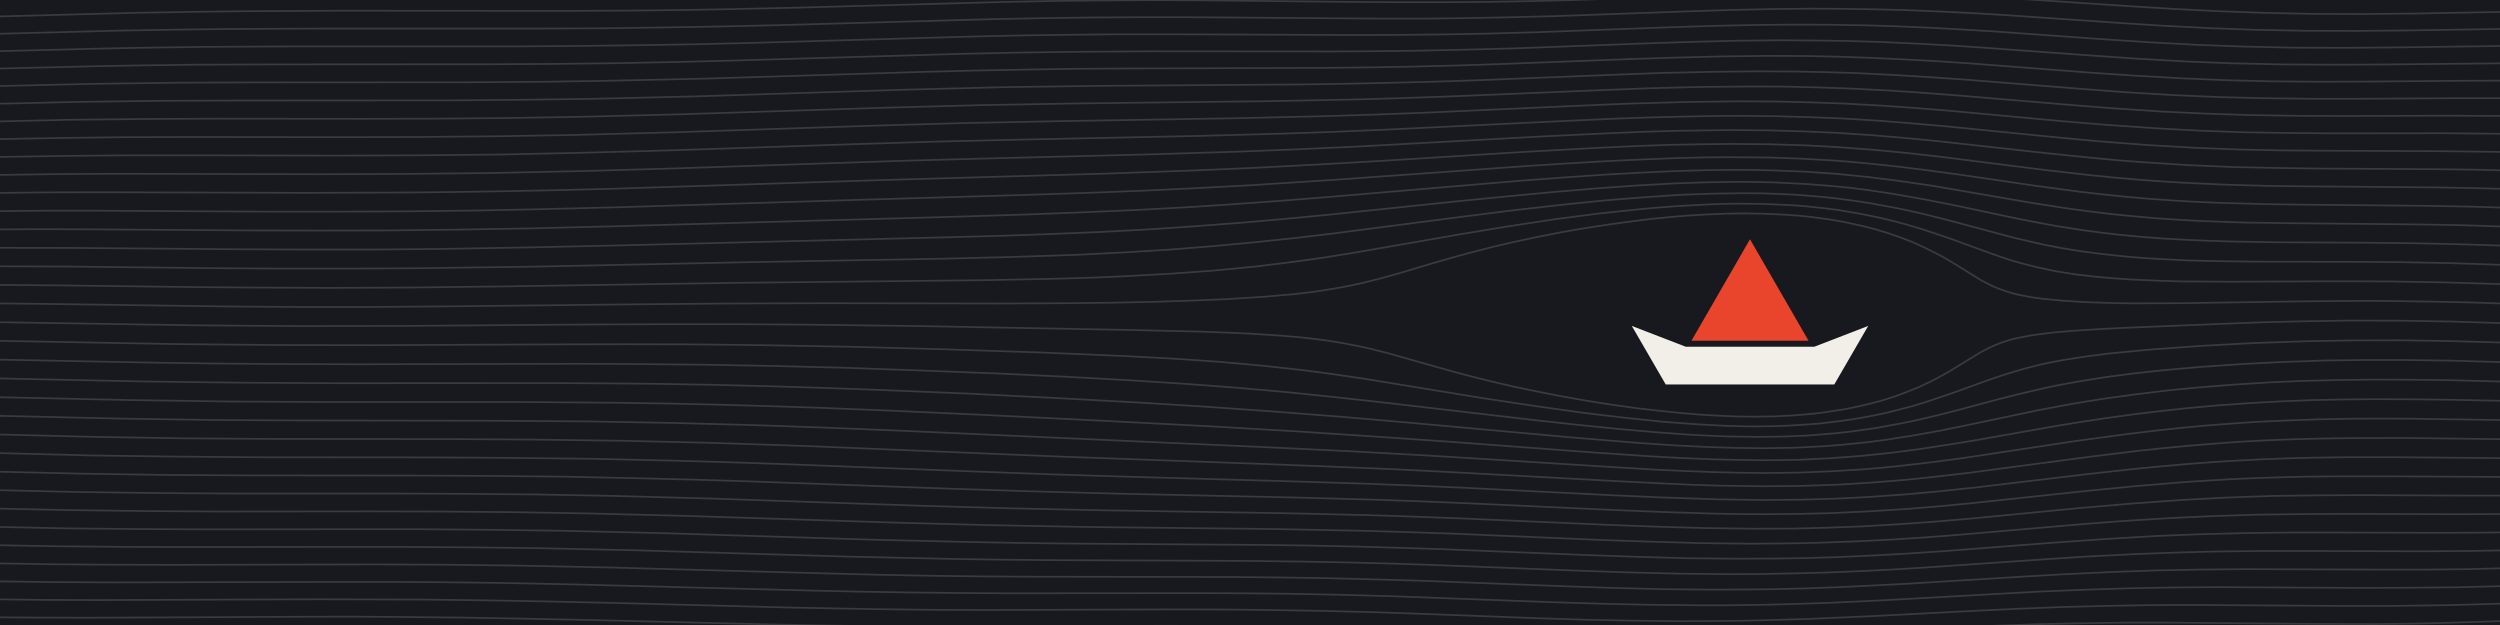
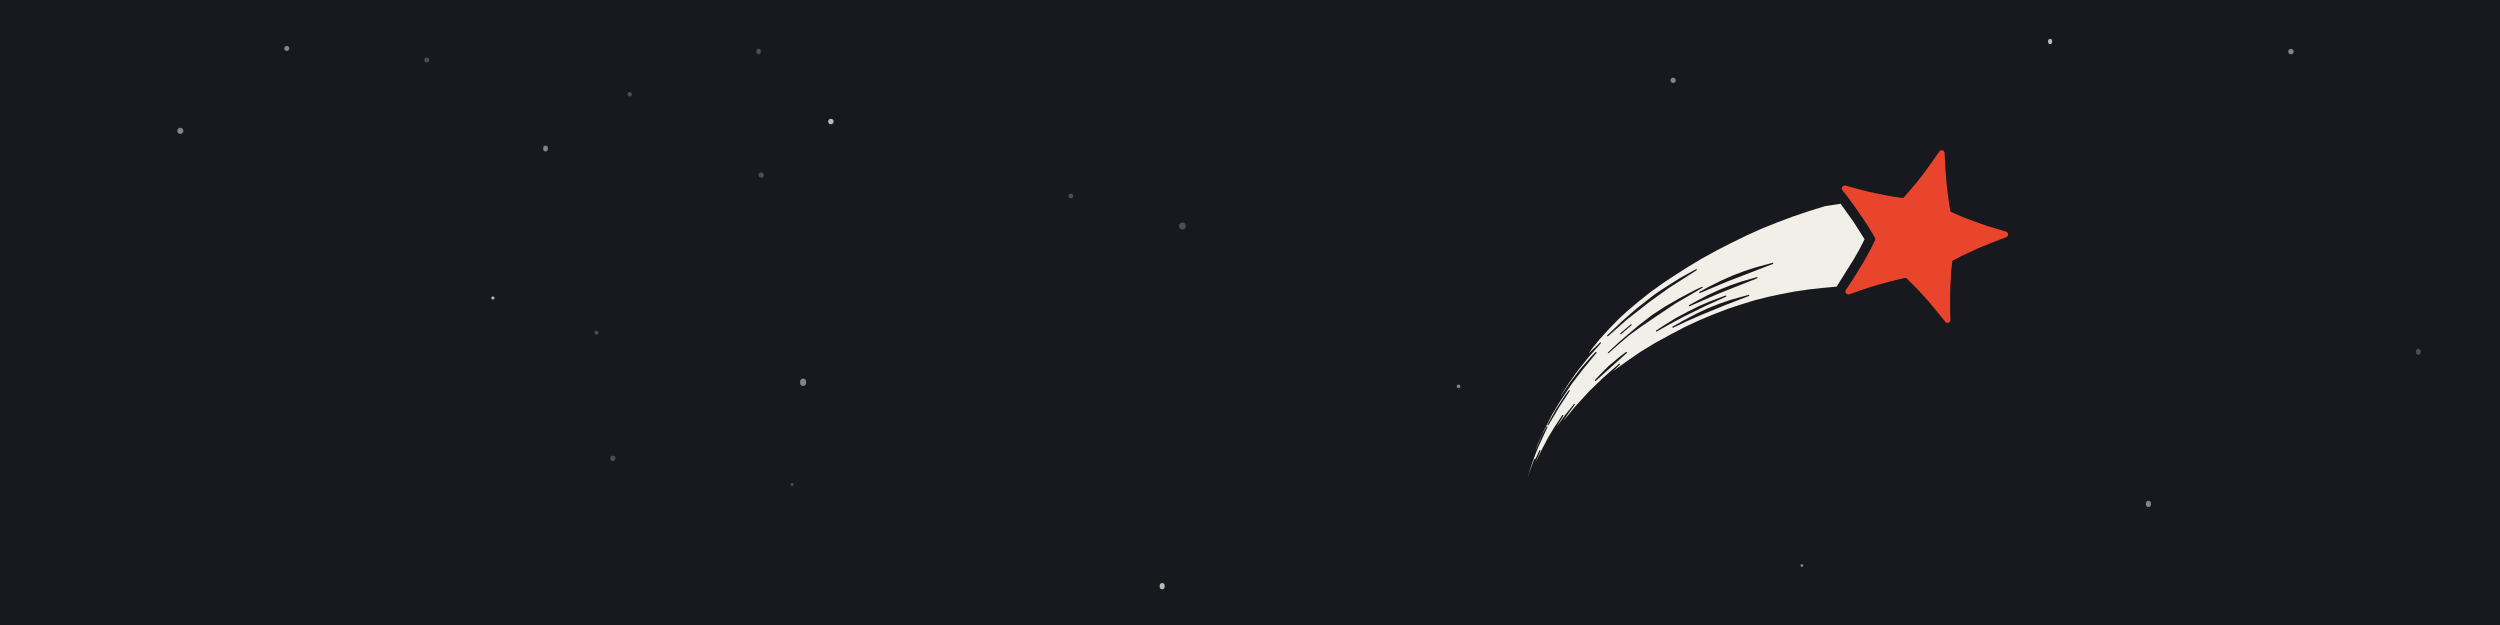
<svg xmlns="http://www.w3.org/2000/svg" viewBox="0 0 1584 396">
  <rect width="1584" height="396" fill="#17191e" />
-   <path fill="none" stroke="#3a3b3e" stroke-width="1.1" d="M-4 -0.5l99 -2.5 35.7 -0.7 35.6 -0.4 63.4 -0.3 146.5 0.1 39.6 -0.2 35.6 -0.4 31.7 -0.5 35.7 -0.8 126.7 -3.4 31.7 -0.6 27.7 -0.4 31.7 -0.1 35.6 0.1 95 1.3 31.7 0.3 27.7 0.1 27.8 -0.2 27.7 -0.5 27.7 -0.7 83.2 -3 27.7 -0.8 27.7 -0.6 23.8 -0.2 19.8 0.1 19.8 0.3 19.8 0.6 19.8 0.8 39.6 2.1 67.3 4.4 27.7 1.7 27.7 1.4 27.7 0.9 31.7 0.7 31.7 0 31.7 -0.3 51.5 -1M-4 10.5l91.1 -2.4 35.7 -0.6 31.6 -0.4 59.4 -0.3 146.6 0.1 39.6 -0.2 35.6 -0.4 31.7 -0.6 35.6 -0.8 134.7 -3.7 31.6 -0.6 27.8 -0.3 31.6 -0.2 31.7 0.1 95.1 1 31.6 0.2 27.8 0 27.7 -0.2 27.7 -0.5 27.7 -0.7 83.2 -3 27.7 -0.9 27.7 -0.6 23.8 -0.2 19.8 0.1 19.8 0.3 19.8 0.6 23.7 1 39.6 2.2 67.4 4.5 27.7 1.7 27.7 1.4 27.7 1 31.7 0.7 31.7 0.1 31.7 -0.3 59.4 -1.1M-4 21.5l79.2 -2.1 35.7 -0.6 31.7 -0.4 59.4 -0.3 142.5 0 39.6 -0.2 35.7 -0.5 35.6 -0.6 35.6 -0.8 138.6 -3.9 31.7 -0.6 27.7 -0.4 31.7 -0.2 31.7 0 122.8 0.9 27.7 0 23.7 -0.3 27.8 -0.5 31.6 -0.8 83.2 -3 27.7 -0.9 27.7 -0.6 23.8 -0.2 19.8 0.1 19.8 0.3 19.8 0.5 23.8 1 19.8 1 19.8 1.2 71.2 4.9 27.8 1.8 31.6 1.6 27.8 1 31.6 0.6 31.7 0.1 31.7 -0.3 63.4 -1M-4 32.5l71.3 -1.8 31.7 -0.6 31.7 -0.4 55.4 -0.3 142.6 0 39.6 -0.3 39.6 -0.5 35.6 -0.6 35.7 -0.9 138.6 -4 31.6 -0.7 31.7 -0.4 27.7 -0.3 31.7 0 118.8 0.5 27.7 -0.1 27.8 -0.3 27.7 -0.5 31.7 -0.9 83.1 -3.1 27.7 -0.9 27.8 -0.6 27.7 -0.2 19.8 0.1 19.8 0.3 19.8 0.6 23.7 1 19.8 1.1 19.8 1.2 71.3 5.1 27.7 1.8 31.7 1.7 27.7 1 31.7 0.7 31.7 0.1 27.7 -0.2 75.3 -1M-4 43.5l67.4 -1.6 27.7 -0.5 31.7 -0.4 51.4 -0.2 138.6 -0.1 39.6 -0.2 39.6 -0.5 35.7 -0.7 35.6 -0.9 146.5 -4.3 31.7 -0.7 31.7 -0.5 55.4 -0.4 118.8 0.1 27.8 -0.2 23.7 -0.3 27.7 -0.6 31.7 -0.8 87.1 -3.3 27.8 -0.9 27.7 -0.7 27.7 -0.3 23.8 0.2 19.8 0.3 19.8 0.6 23.7 1.1 19.8 1.1 19.8 1.3 71.3 5.2 27.7 1.9 31.7 1.8 27.7 1.1 31.7 0.7 31.7 0.2 27.7 -0.1 83.2 -0.8M-4 54.6l59.4 -1.4 55.5 -0.8 51.5 -0.2 138.6 -0.1 43.5 -0.3 39.6 -0.6 63.4 -1.4 138.6 -4.3 31.7 -0.8 31.6 -0.6 31.7 -0.5 31.7 -0.2 126.7 -0.4 27.7 -0.3 27.8 -0.5 27.7 -0.7 27.7 -0.9 83.2 -3.2 27.7 -0.9 31.7 -0.8 27.7 -0.3 23.7 0.1 19.8 0.4 19.8 0.7 23.8 1.1 19.8 1.1 19.8 1.3 75.2 5.8 27.8 1.9 31.6 1.8 27.8 1.2 27.7 0.7 31.7 0.3 27.7 -0.1 59.4 -0.5 31.7 -0.1M-4 65.8l51.5 -1.2 51.5 -0.7 51.5 -0.2 134.6 -0.1 47.5 -0.4 43.6 -0.6 63.4 -1.5 134.6 -4.3 63.4 -1.6 59.4 -0.8 126.7 -0.9 27.7 -0.4 27.7 -0.6 27.7 -0.7 27.8 -0.9 87.1 -3.5 31.7 -1.2 31.6 -0.7 27.8 -0.3 23.7 0.1 19.8 0.4 19.8 0.6 23.8 1.2 19.8 1.2 23.7 1.6 71.3 5.7 31.7 2.4 31.7 1.9 27.7 1.2 27.7 0.7 31.7 0.4 27.7 0 63.4 -0.4 31.7 0M-4 77l47.6 -1.1 47.5 -0.5 43.5 -0.2 95.1 0.1 43.5 -0.1 47.6 -0.4 47.5 -0.8 63.3 -1.6 130.7 -4.2 59.4 -1.6 63.4 -1.1 118.8 -1.4 55.4 -1.1 27.7 -0.8 31.7 -1.1 91.1 -3.8 35.6 -1.4 31.7 -0.8 31.7 -0.3 23.8 0.1 19.8 0.5 19.8 0.7 23.7 1.2 19.8 1.3 23.8 1.8 71.3 6 27.7 2.2 31.7 2.1 27.7 1.3 27.7 0.9 31.7 0.5 27.7 0.1 67.3 -0.2 35.7 0.2M-4 88.2l43.6 -0.8 39.6 -0.5 43.6 -0.1 95 0.1 47.5 -0.1 51.5 -0.5 47.5 -0.8 63.4 -1.7 126.7 -4.2 55.4 -1.6 59.4 -1.2 114.9 -1.9 55.4 -1.3 31.7 -1 31.7 -1.2 95 -4.3 35.7 -1.5 35.6 -1 31.7 -0.4 23.7 0.1 23.8 0.6 19.8 0.7 23.8 1.3 19.8 1.4 23.7 1.9 71.3 6.6 27.7 2.3 31.7 2.2 27.7 1.5 27.7 1 31.7 0.5 27.7 0.2 67.4 -0.1 39.6 0.4M-4 99.5l43.6 -0.7 43.6 -0.4 39.6 0 91 0.2 51.5 -0.2 51.5 -0.5 47.5 -1 59.4 -1.6 118.8 -4 51.5 -1.6 55.4 -1.3 110.9 -2.3 51.5 -1.4 31.7 -1.1 35.6 -1.5 110.9 -5.4 35.6 -1.6 19.8 -0.7 19.8 -0.5 19.8 -0.4 15.9 -0.1 23.7 0.2 23.8 0.7 19.8 0.8 23.8 1.5 19.8 1.6 19.8 1.7 71.2 7.1 27.8 2.6 31.6 2.4 27.8 1.6 27.7 1.1 27.7 0.6 27.7 0.2 75.3 0.3 39.6 0.5M-4 110.9l39.6 -0.6 39.6 -0.2 126.8 0.3 55.4 -0.2 55.4 -0.6 59.4 -1.3 55.5 -1.6 146.5 -4.9 47.5 -1.3 106.9 -2.7 55.5 -1.7 35.6 -1.4 39.6 -1.8 118.8 -6.5 39.6 -1.9 23.8 -1 19.8 -0.6 19.8 -0.3 15.8 -0.2 23.8 0.2 23.7 0.7 19.8 0.9 23.8 1.6 19.8 1.7 19.8 1.9 71.3 7.9 27.7 2.8 15.8 1.5 15.9 1.2 27.7 1.8 27.7 1.2 27.7 0.6 27.8 0.4 75.2 0.4 23.8 0.3 19.8 0.5M-4 122.3l31.7 -0.4 35.7 -0.1 130.6 0.4 59.4 -0.2 31.7 -0.3 31.7 -0.5 35.6 -0.7 35.7 -0.9 170.3 -5.5 142.5 -4.1 55.5 -2 39.6 -1.7 43.5 -2.3 39.6 -2.3 87.1 -5.5 47.6 -2.6 23.7 -1.1 19.8 -0.7 19.8 -0.4 19.8 -0.2 23.8 0.2 23.7 0.7 19.8 1.1 23.8 1.8 19.8 1.9 19.8 2.2 67.3 8.5 27.7 3.2 15.9 1.6 15.8 1.4 11.9 0.9 15.8 1 27.8 1.3 27.7 0.8 27.7 0.3 75.2 0.6 23.8 0.4 23.8 0.6M-4 133.8l31.7 -0.3 31.7 0 110.9 0.6 43.5 0 43.6 -0.2 43.6 -0.5 43.5 -0.9 47.5 -1.2 142.6 -4.4 114.8 -3.4 39.6 -1.3 35.7 -1.4 35.6 -1.7 31.7 -1.7 55.4 -3.6 122.8 -8.8 23.8 -1.5 23.7 -1.4 23.8 -1.1 19.8 -0.8 19.8 -0.5 15.8 -0.1 23.8 0.2 19.8 0.7 19.8 1.1 11.9 0.9 11.8 1.1 19.8 2.1 19.8 2.5 19.8 2.7 47.6 7 27.7 3.7 15.8 1.8 15.9 1.6 11.8 1 15.9 1.1 11.9 0.7 15.8 0.7 27.7 0.8 27.7 0.4 75.3 0.7 27.7 0.5 23.8 0.7M-4 145.4l27.8 -0.2 31.6 0.1 103 0.7 43.6 0.1 43.5 -0.1 43.6 -0.5 47.5 -0.8 51.5 -1.3 217.8 -6.1 47.5 -1.5 35.6 -1.4 31.7 -1.4 31.7 -1.7 31.7 -2.1 27.7 -2 27.7 -2.2 122.8 -10.4 27.7 -2.1 27.7 -1.9 23.8 -1.3 19.8 -0.9 19.8 -0.6 19.8 -0.2 11.9 0.1 11.8 0.3 19.8 0.8 19.8 1.4 19.8 2 19.8 2.5 19.8 2.9 15.9 2.7 47.5 8.2 23.8 3.7 15.8 2.1 11.9 1.4 11.9 1.2 15.8 1.4 11.9 0.8 15.8 0.9 27.7 1 27.8 0.4 83.1 0.8 27.7 0.5 27.8 0.9M-4 157l51.5 0.1 99 0.8 43.6 0.2 47.5 0 43.6 -0.4 51.4 -0.9 59.4 -1.3 209.9 -5.2 35.7 -1 27.7 -1 31.7 -1.3 31.6 -1.7 27.8 -1.9 31.6 -2.4 23.8 -2.1 27.7 -2.6 87.1 -9.1 31.7 -3.1 27.7 -2.6 27.8 -2.3 23.7 -1.7 23.8 -1.3 19.8 -0.7 19.8 -0.3 11.9 0.1 11.8 0.3 19.8 1 11.9 0.9 7.9 0.7 8 0.8 11.8 1.5 15.9 2.4 19.8 3.5 19.8 3.9 39.6 8.4 11.9 2.3 11.8 2.2 15.9 2.5 11.9 1.6 11.8 1.4 15.9 1.5 11.9 0.9 15.8 0.9 11.9 0.5 15.8 0.5 27.7 0.5 59.4 0.3 27.8 0.3 27.7 0.6 31.7 1M-4 168.7l47.6 0.2 91 1 43.6 0.3 43.6 0 47.5 -0.3 71.3 -1 134.6 -2.8 122.8 -2.2 43.5 -1.1 39.6 -1.3 31.7 -1.6 27.7 -1.7 27.7 -2.2 27.8 -2.6 23.7 -2.5 23.8 -2.8 83.1 -10.8 31.7 -4 31.7 -3.6 27.7 -2.8 23.8 -1.9 23.7 -1.6 19.8 -0.7 19.8 -0.3 11.9 0.1 7.9 0.3 11.9 0.5 7.9 0.6 11.9 1 7.9 0.9 11.9 1.6 7.9 1.2 15.9 2.9 7.9 1.6 11.9 2.7 15.8 4 39.6 10.6 11.9 2.8 7.9 1.8 11.9 2.3 11.9 1.9 11.9 1.6 15.8 1.7 11.9 1 15.8 0.9 11.9 0.6 15.8 0.4 27.8 0.4 63.3 0.1 27.7 0.2 31.7 0.6 35.7 1.2M-4 180.5l39.6 0.3 87.2 1.1 39.6 0.3 47.5 0.2 47.5 -0.2 59.4 -0.7 150.5 -2.3 158.4 -1.7 47.5 -1 19.8 -0.6 19.8 -0.9 27.7 -1.5 27.7 -2 15.9 -1.5 11.9 -1.2 23.7 -2.9 19.8 -2.8 19.8 -3.2 67.3 -11.7 27.8 -4.6 31.6 -4.8 27.8 -3.6 23.7 -2.5 11.9 -1.1 11.9 -0.9 11.9 -0.7 11.8 -0.6 11.9 -0.3 7.9 0 11.9 0.1 7.9 0.3 11.9 0.6 7.9 0.6 11.9 1.3 7.9 1 11.9 2 7.9 1.5 8 1.7 7.9 1.9 7.9 2.1 11.9 3.6 15.8 5.3 23.8 8.7 7.9 2.8 7.9 2.6 7.9 2.2 8 2 11.8 2.5 11.9 1.9 11.9 1.4 11.9 1.1 11.9 0.8 15.8 0.7 15.8 0.5 31.7 0.2 67.3 -0.3 31.7 0.1 35.7 0.6 39.6 1.2M-4 192.2l35.7 0.4 114.8 1.6 43.6 0.3 43.5 0 51.5 -0.4 118.8 -1.3 59.4 -0.5 59.4 -0.2 110.9 0.2 43.6 -0.2 27.7 -0.3 27.7 -0.6 23.8 -0.8 19.8 -0.8 23.7 -1.5 19.8 -1.7 11.9 -1.4 7.9 -1.2 7.9 -1.3 8 -1.5 7.9 -1.7 11.9 -3 11.8 -3.3 23.8 -7.1 11.9 -3.4 11.9 -3.2 11.8 -3 11.9 -2.8 15.9 -3.4 15.8 -3.1 15.8 -2.7 15.9 -2.4 11.9 -1.6 11.8 -1.5 11.9 -1.2 11.9 -1 11.9 -0.7 11.9 -0.5 11.8 -0.2 11.9 0.2 11.9 0.5 11.9 0.8 7.9 0.9 11.9 1.6 7.9 1.4 11.9 2.6 7.9 2 7.9 2.4 7.9 2.7 8 3.1 7.9 3.6 7.9 4 4 2.1 7.9 4.7 11.9 7.4 3.9 2.4 4 2.1 3.9 1.9 4 1.6 4 1.4 3.9 1.2 4 1 7.9 1.5 7.9 1.1 11.9 1.1 11.9 0.8 15.8 0.6 15.9 0.3 31.6 -0.1 79.2 -1.2 39.6 -0.3 19.8 0.2 19.8 0.3 23.8 0.5 23.8 0.8M-4 204.1l126.8 2 35.6 0.3 31.7 0.2 67.3 -0.1 114.8 -0.9 47.6 -0.2 47.5 0 43.5 0.3 71.3 0.9 130.7 2.4 47.5 1.1 15.9 0.6 15.8 0.7 19.8 1.3 11.9 1 7.9 0.9 7.9 1 7.9 1.2 11.9 2.2 7.9 1.7 11.9 3 43.6 12.3 11.9 3.1 11.8 2.9 11.9 2.8 15.9 3.3 15.8 3.1 15.8 2.8 15.9 2.5 15.8 2.2 15.9 1.8 11.8 1.2 11.9 1 11.9 0.7 11.9 0.5 11.9 0.1 11.8 -0.2 11.9 -0.6 11.9 -1 7.9 -1 11.9 -1.8 7.9 -1.6 7.9 -1.8 8 -2.1 7.9 -2.5 7.9 -2.9 7.9 -3.2 7.9 -3.7 4 -2.1 7.9 -4.4 15.9 -9.8 3.9 -2.3 4 -2.1 3.9 -1.8 4 -1.7 4 -1.3 3.9 -1.2 4 -0.9 7.9 -1.5 7.9 -1.1 7.9 -0.9 11.9 -1 15.9 -1 15.8 -0.8 63.4 -2.6 23.7 -0.9 23.8 -0.6 31.7 -0.5 31.6 0.1 31.7 0.5 35.7 1.1M-4 215.9l114.9 2.1 63.3 0.6 63.4 0.1 114.8 -0.5 43.6 -0.1 43.6 0.1 43.5 0.5 55.5 1 59.4 1.6 63.3 2.1 51.5 2.2 31.7 1.7 27.7 1.9 27.7 2.5 23.8 2.6 19.8 2.6 19.8 2.9 75.2 12.3 31.7 4.8 31.7 4.5 27.7 3.3 23.8 2.5 19.8 1.5 19.8 1.1 11.8 0.3 8 0.1 11.8 -0.2 8 -0.3 11.8 -0.7 8 -0.6 11.8 -1.4 8 -1.1 7.9 -1.3 7.9 -1.5 7.9 -1.7 7.9 -2 8 -2.1 7.9 -2.4 15.8 -5.3 23.8 -8.6 7.9 -2.7 7.9 -2.5 7.9 -2.3 11.9 -3 11.9 -2.3 11.9 -1.9 15.8 -2.1 11.9 -1.2 15.8 -1.5 31.7 -2.3 19.8 -1.1 15.9 -0.8 31.6 -1.1 27.8 -0.5 31.6 -0.1 31.7 0.5 35.7 1M-4 227.8l103 2 35.6 0.5 31.7 0.3 59.4 0.2 142.6 -0.3 39.6 0.2 39.6 0.4 43.5 0.8 43.6 1.1 47.5 1.7 51.5 2 43.6 2.1 39.6 2.2 35.6 2.3 31.7 2.4 31.7 2.8 31.6 3.3 31.7 3.5 95.1 11.1 27.7 3 23.7 2.4 23.8 2.1 23.8 1.7 19.8 0.9 19.8 0.3 11.8 -0.1 8 -0.2 11.8 -0.5 8 -0.6 11.8 -1 8 -0.9 15.8 -2.2 15.8 -2.9 8 -1.6 11.8 -2.7 15.9 -4 27.7 -7.4 11.9 -3 11.9 -2.8 11.8 -2.6 15.9 -2.9 15.8 -2.5 15.9 -2.1 19.8 -2.2 23.7 -2.1 27.7 -1.9 23.8 -1.2 27.7 -1 23.8 -0.3 27.7 0 27.7 0.4 35.7 1M-4 239.7l95.1 2 63.3 0.8 59.4 0.3 134.7 -0.1 35.6 0.2 31.7 0.3 35.6 0.6 35.7 0.9 35.6 1.1 35.7 1.3 55.4 2.3 55.4 2.8 51.5 2.8 43.6 2.7 43.5 3.1 43.6 3.4 43.6 3.8 99 9 43.5 3.6 23.8 1.6 19.8 1 19.8 0.6 15.8 0.2 19.8 -0.3 11.9 -0.6 7.9 -0.4 11.9 -1 7.9 -0.8 7.9 -0.8 11.9 -1.6 15.9 -2.5 15.8 -2.8 15.8 -3.2 47.6 -10 15.8 -3 11.9 -2.1 15.8 -2.5 19.8 -2.7 19.8 -2.4 19.8 -1.9 19.8 -1.6 23.8 -1.5 19.8 -0.9 23.7 -0.6 23.8 -0.3 23.8 0.1 23.7 0.3 35.7 0.9M-4 251.6l87.2 1.9 63.3 0.9 55.5 0.3 126.7 0 63.3 0.5 31.7 0.5 27.7 0.6 31.7 0.9 31.7 1 47.5 1.9 59.4 2.7 79.2 3.9 67.3 3.5 51.5 3 51.5 3.4 47.5 3.3 91.1 6.8 35.6 2.4 19.8 1.1 19.8 0.8 15.9 0.4 15.8 0.2 11.9 -0.1 11.9 -0.2 19.8 -1 19.8 -1.5 19.8 -2.1 15.8 -2.1 19.8 -3 15.9 -2.6 51.4 -9.1 15.9 -2.6 15.8 -2.4 19.8 -2.7 15.9 -1.9 15.8 -1.7 19.8 -1.8 19.8 -1.4 19.8 -1.1 19.8 -0.8 19.8 -0.4 19.8 -0.2 23.8 0.1 23.7 0.3 35.7 0.7M-4 263.4l79.2 1.8 59.4 0.9 55.5 0.3 122.7 0.2 59.4 0.4 55.5 1 51.5 1.4 39.6 1.4 47.5 1.9 241.5 10.9 47.6 2.3 43.5 2.4 39.6 2.4 79.2 5 31.7 1.9 19.8 0.9 15.8 0.6 15.9 0.4 15.8 0.2 11.9 -0.1 11.9 -0.2 19.8 -0.8 19.8 -1.2 11.9 -1 11.8 -1.2 19.8 -2.3 19.8 -2.6 71.3 -10.8 31.7 -4.3 19.8 -2.4 15.8 -1.7 15.9 -1.5 15.8 -1.2 15.9 -1.1 19.8 -0.9 19.8 -0.7 19.8 -0.4 19.8 -0.1 19.8 0.1 59.4 0.9M-4 275.2l63.4 1.6 55.4 0.9 55.5 0.4 114.8 0.1 51.5 0.3 59.4 0.8 55.4 1.3 59.4 2 158.4 6.6 134.7 4.9 43.5 1.7 35.7 1.5 35.6 1.8 103 5.6 31.7 1.6 19.8 0.9 15.8 0.5 27.7 0.4 23.8 -0.2 23.7 -0.8 19.8 -1.2 23.8 -1.9 19.8 -2.1 19.8 -2.3 75.2 -10 31.7 -3.9 15.9 -1.7 15.8 -1.5 15.8 -1.3 15.9 -1.2 15.8 -0.9 19.8 -0.8 15.9 -0.4 19.8 -0.3 35.6 -0.1 63.4 0.8M-4 287l63.4 1.6 51.5 0.7 51.5 0.4 110.8 0.1 47.6 0.3 55.4 0.6 51.5 1.2 31.7 0.9 35.6 1.2 118.8 4.6 51.5 1.9 47.5 1.5 103 2.9 47.5 1.5 31.7 1.2 31.6 1.4 95.1 4.8 31.7 1.4 35.6 1.2 27.7 0.4 23.8 -0.2 23.7 -0.7 19.8 -1 23.8 -1.7 19.8 -1.8 23.8 -2.5 71.2 -8.5 31.7 -3.5 15.9 -1.5 15.8 -1.4 15.8 -1.2 15.9 -1 15.8 -0.8 15.9 -0.6 15.8 -0.4 19.8 -0.3 35.6 0 67.4 0.6M-4 298.8l55.5 1.3 51.5 0.8 51.4 0.3 103 0.1 47.5 0.2 51.5 0.5 51.5 1.1 31.7 0.8 35.6 1.1 122.8 4.5 55.4 1.8 55.4 1.5 110.9 2.4 51.5 1.4 27.7 1 31.7 1.3 91.1 4.2 31.7 1.3 31.6 1 15.9 0.3 15.8 0.1 23.8 -0.2 19.8 -0.5 23.7 -1.1 23.8 -1.5 19.8 -1.6 19.8 -1.9 75.2 -8 31.7 -3.1 31.7 -2.6 27.7 -1.7 15.9 -0.7 15.8 -0.5 15.8 -0.4 19.8 -0.2 31.7 0 75.3 0.4M-4 310.5l51.5 1.2 51.5 0.7 47.5 0.3 103 0 43.5 0.2 47.6 0.4 47.5 0.9 63.3 1.7 130.7 4.5 59.4 1.7 55.5 1.2 118.8 1.9 51.4 1.2 27.8 0.9 31.6 1.2 91.1 4 31.7 1.2 31.7 0.9 31.7 0.4 23.7 -0.1 19.8 -0.5 23.8 -0.9 23.7 -1.4 19.8 -1.4 23.8 -2 71.3 -6.9 31.7 -2.7 31.6 -2.3 27.8 -1.5 15.8 -0.6 15.8 -0.5 31.7 -0.4 23.8 -0.1 63.3 0.3 27.8 0M-4 322.2l47.6 1 47.5 0.6 47.5 0.3 95 -0.1 43.6 0.1 47.5 0.4 47.5 0.8 63.4 1.6 130.7 4.2 59.4 1.6 63.3 1.2 118.8 1.3 55.5 1.1 27.7 0.8 31.7 1.1 91.1 3.9 31.6 1.1 31.7 0.9 31.7 0.4 23.8 -0.2 19.8 -0.4 23.7 -0.9 23.8 -1.2 19.8 -1.3 19.8 -1.5 75.2 -6.5 27.7 -2.2 31.7 -2 27.7 -1.3 27.8 -0.9 31.6 -0.4 27.8 -0.1 67.3 0.2 31.7 -0.1M-4 333.8l47.6 1 43.5 0.4 43.6 0.2 91.1 -0.1 43.5 0 47.5 0.4 43.6 0.6 63.4 1.5 134.6 4.2 59.4 1.4 31.7 0.6 31.7 0.4 126.7 0.9 27.7 0.4 27.7 0.6 27.7 0.8 27.8 0.9 91 3.7 31.7 1.1 31.7 0.9 31.7 0.3 23.7 -0.1 19.8 -0.3 19.8 -0.6 23.8 -1.1 19.8 -1.1 23.8 -1.6 71.2 -5.5 31.7 -2.2 31.7 -1.9 27.7 -1.1 27.7 -0.7 27.8 -0.4 27.7 0 67.3 0.2 23.8 -0.1 19.8 -0.2M-4 345.4l39.6 0.7 43.6 0.4 43.6 0.1 87.1 -0.1 43.5 0 43.6 0.3 43.6 0.5 63.3 1.4 134.7 4 63.3 1.4 31.7 0.5 31.7 0.3 126.7 0.5 31.7 0.4 27.7 0.5 27.7 0.7 27.7 0.9 91.1 3.6 31.7 1.1 35.6 0.9 31.7 0.3 19.8 -0.1 19.8 -0.4 19.8 -0.5 23.8 -1 19.8 -1 19.8 -1.2 75.2 -5.2 27.7 -1.8 31.7 -1.6 27.7 -1 23.8 -0.6 27.7 -0.3 27.7 0 75.3 0.2 27.7 -0.2 23.8 -0.4M-4 356.9l35.7 0.6 39.6 0.3 39.6 0.1 126.7 -0.3 43.6 0.2 43.5 0.5 63.4 1.3 138.6 3.8 31.7 0.8 31.6 0.6 31.7 0.4 31.7 0.2 130.7 0.2 27.7 0.3 27.7 0.4 27.7 0.7 31.7 0.9 91.1 3.5 31.7 1.1 31.7 0.8 31.6 0.3 19.8 -0.1 19.8 -0.2 19.8 -0.5 23.8 -0.9 39.6 -2 71.3 -4.4 27.7 -1.6 31.7 -1.5 27.7 -1 27.7 -0.5 27.7 -0.3 87.2 0.3 27.7 0 27.7 -0.3 23.8 -0.6M-4 368.3l35.7 0.5 39.6 0.2 142.5 -0.3 35.7 0 31.7 0.2 39.6 0.5 43.5 0.9 150.5 3.9 31.7 0.7 31.7 0.5 27.7 0.3 31.7 0.2 122.7 -0.1 27.7 0.1 27.8 0.3 31.6 0.6 35.7 1 99 3.7 31.7 1 31.6 0.7 31.7 0.3 19.8 0 19.8 -0.3 19.8 -0.5 23.8 -0.8 35.6 -1.7 71.3 -4 27.7 -1.5 27.7 -1.1 27.8 -0.9 27.7 -0.5 27.7 -0.2 87.1 0.5 31.7 -0.1 31.7 -0.3 31.7 -0.8M-4 379.7l31.7 0.4 35.7 0.1 138.6 -0.5 35.6 0.1 31.7 0.1 39.6 0.5 39.6 0.7 43.5 1 107 2.8 35.6 0.7 31.7 0.5 27.7 0.3 31.7 0.1 122.7 -0.4 27.8 0.1 27.7 0.3 31.7 0.5 35.6 0.9 31.7 1.1 71.3 2.7 31.6 1 31.7 0.6 27.7 0.3 19.8 -0.1 19.8 -0.2 19.8 -0.5 19.8 -0.6 39.6 -1.7 67.4 -3.5 27.7 -1.3 27.7 -1.1 27.7 -0.7 27.7 -0.5 27.8 -0.1 91 0.6 35.7 0 35.6 -0.5 35.7 -1M-4 391.1l27.8 0.2 31.6 0.1 130.7 -0.6 35.7 -0.1 31.6 0.2 39.6 0.4 39.6 0.7 43.6 0.9 110.9 2.7 35.6 0.7 31.7 0.5 27.7 0.2 31.7 0.1 122.8 -0.6 31.6 0.1 27.8 0.2 31.6 0.5 35.7 1 99 3.5 31.7 1 31.6 0.7 27.8 0.2 19.8 0 19.8 -0.3 19.8 -0.4 19.8 -0.6 35.6 -1.4 67.3 -3.3 27.7 -1.2 27.8 -1 27.7 -0.6 27.7 -0.4 27.7 0 91.1 0.8 39.6 0.1 19.8 -0.2 19.8 -0.4 19.8 -0.6 23.8 -0.8" />
-   <path fill="#f2efe8" d="M1033.9 206.5L1068.1 219.7L1149.5 219.7L1183.7 206.5L1162.2 243.6L1055.4 243.6Z" />
-   <path fill="#e8452c" d="M1108.8 151.6L1145.9 215.9L1071.7 215.9Z" />
+   <path fill="#4e4e50" d="M397.6 59.7a1.4 1.4 0 1 0 2.8 0a1.4 1.4 0 1 0 -2.8 0ZM376.7 210.8a1.2 1.2 0 1 0 2.5 0a1.2 1.2 0 1 0 -2.5 0ZM677 124.2a1.5 1.5 0 1 0 3 0a1.5 1.5 0 1 0 -3 0ZM500.9 306.9a0.9 0.9 0 1 0 1.9 0a0.9 0.9 0 1 0 -1.9 0ZM747 143.2a2.2 2.2 0 1 0 4.4 0a2.2 2.2 0 1 0 -4.4 0ZM386.6 290.4a1.7 1.7 0 1 0 3.4 0a1.7 1.7 0 1 0 -3.4 0ZM479.3 32.7a1.4 1.4 0 1 0 2.7 0a1.4 1.4 0 1 0 -2.7 0ZM480.6 110.9a1.7 1.7 0 1 0 3.4 0a1.7 1.7 0 1 0 -3.4 0ZM1530.8 222.9a1.5 1.5 0 1 0 2.9 0a1.5 1.5 0 1 0 -2.9 0ZM268.8 38a1.5 1.5 0 1 0 3.1 0a1.5 1.5 0 1 0 -3.1 0Z" />
+   <path fill="#848483" d="M180.1 30.7a1.6 1.6 0 1 0 3.2 0a1.6 1.6 0 1 0 -3.2 0ZM1449.8 32.7a1.7 1.7 0 1 0 3.5 0a1.7 1.7 0 1 0 -3.5 0ZM507 242.2a1.9 1.9 0 1 0 3.7 0a1.9 1.9 0 1 0 -3.7 0ZM1359.7 319.3a1.6 1.6 0 1 0 3.1 0a1.6 1.6 0 1 0 -3.1 0ZM923 244.8a1.1 1.1 0 1 0 2.3 0a1.1 1.1 0 1 0 -2.3 0ZM1140.8 358.3a0.9 0.9 0 1 0 1.8 0a0.9 0.9 0 1 0 -1.8 0ZM1058.4 50.9a1.7 1.7 0 1 0 3.4 0a1.7 1.7 0 1 0 -3.4 0ZM112.3 82.9a1.9 1.9 0 1 0 3.9 0a1.9 1.9 0 1 0 -3.9 0ZM344.2 94.1a1.5 1.5 0 1 0 2.9 0a1.5 1.5 0 1 0 -2.9 0Z" />
+   <path fill="#bbbab6" d="M311.3 188.8a1 1 0 1 0 2 0a1 1 0 1 0 -2 0ZM1297.7 26.3a1.3 1.3 0 1 0 2.5 0a1.3 1.3 0 1 0 -2.5 0ZM734.8 371.4a1.6 1.6 0 1 0 3.1 0a1.6 1.6 0 1 0 -3.1 0ZM524.7 77a1.7 1.7 0 1 0 3.5 0a1.7 1.7 0 1 0 -3.5 0Z" />
+   <path fill="#f2efe8" d="M967.8 302.9L970.1 296.2L972.2 290.8L972.6 290.7L972.8 290.9L975.3 285.4L975.6 285.2L975.9 285.2L976 285.7L972.8 293.1L976.6 285.4L980.9 277.2L984.7 270.9L989.9 263L990.4 262.9L990.6 263.4L986.1 270.7L992 262.5L997.3 256L997.8 255.9L997.8 256.4L993.4 262.4L990.4 266.9L997.6 258.1L1007 247.8L1015.5 239.6L1025.9 230.4L1026.4 230.5L1026.4 231L1022 235.2L1032 228L1039.9 222.6L1048.5 217.4L1058.7 211.8L1067.9 207L1076.5 203L1085.6 199.2L1095.2 195.5L1103.8 192.7L1111.6 190.3L1120.3 188.1L1128.3 186.4L1137.1 184.7L1146 183.4L1155.3 182.4L1163.7 181.6L1174.4 164.5L1177.8 158.6L1181.4 151.6L1174.5 140.7L1166.2 129.1L1156.4 130.6L1146.3 133.7L1135.4 137.4L1126.1 140.9L1115.9 145L1106.8 149.1L1096.6 154.1L1087.8 158.6L1078.2 163.9L1069.7 169L1060.6 174.8L1053.2 179.7L1045.2 185.5L1037.9 191.3L1030.8 197.3L1025.4 202.3L1019.6 208.3L1014 214.4L1009 220.5L1006.5 224.1L1013.8 217L1014.1 216.9L1014.4 217L1014.3 217.5L1006.5 226.3L999.7 234.8L994 242.8L989.2 250.1L988.7 251.1L994.6 242.6L1001.2 233.9L1008.4 225.7L1011 223L1011.5 223L1011.6 223.5L1002.4 234.7L995.6 243.6L988.7 253.9L983.6 262.3L978 273.3L974.2 281.8L972.7 285.8L977.3 275.1L979.9 270.2L980.4 270.1L980.5 270.6L974.6 283.4L972.9 287.6L970.1 295.5ZM1077 185.7L1076.5 185.4L1076.7 185L1082.5 181.8L1090.3 177.9L1098.2 174.4L1105.1 171.8L1112.1 169.5L1122.4 166.7L1123.3 166.5L1123.6 166.7L1123.4 167.2L1094.6 178.3ZM1070.4 194.1L1070 193.8L1070.1 193.4L1074.8 190.8L1082.4 186.8L1090.1 183.3L1096.4 180.8L1103.3 178.4L1113.1 175.6L1113.6 175.8L1113.4 176.3L1088.7 186.1ZM1060 207.7L1059.6 207.5L1059.7 207L1066.7 203L1074.7 198.8L1082.4 195.2L1089.2 192.5L1096.8 189.9L1106.9 187.1L1108.1 186.8L1108.4 187L1108.2 187.5L1092.9 193.4L1078 199.5L1068.4 203.7ZM1049.6 210.1L1049.2 209.9L1049.2 209.5L1054.5 206L1062 201.4L1069.7 197.3L1076.1 194.1L1083.1 191.1L1092.9 187.4L1093.5 187.2L1093.8 187.4L1093.9 187.7L1093.6 188L1080.5 193.9L1067.1 200.5L1058.1 205.3ZM1019.2 223.8L1018.7 223.7L1018.8 223.3L1026.3 216.3L1038.2 206.2L1046.9 199.5L1055 194.2L1064.6 188.7L1074.3 183.6L1078.4 181.7L1078.9 181.8L1078.9 182L1078.7 182.3L1061.6 192.3L1049.9 200.1L1039.9 206.9L1032.3 212.4L1025.7 218ZM1018.8 213.1L1018.3 213L1018.3 212.5L1028 203.3L1036.8 195.6L1047.9 186.9L1052.7 183.6L1064.2 176.3L1074 170.9L1074.7 170.5L1075.1 170.6L1075.1 170.9L1075 171.2L1057.2 182.6L1045.1 191.3L1030.8 202.5ZM1027 211.8L1026.6 211.8L1026.6 211.2L1033.3 205.5L1033.8 205.5L1033.8 206ZM1011 241.4L1010.6 241.4L1010.5 240.8L1014.8 236.3L1019.1 232L1026.3 226L1030.3 223L1030.8 223L1030.8 223.6ZM981.1 269.4L980.6 269.5L980.5 269L985.5 259.9L991.2 251.1L994 247.3L994.5 247.2L994.6 247.7L987.8 258.1Z" />
+   <path fill="#e8452c" d="M1169.4 117.6L1168.8 117.5L1168.3 117.7L1167.8 117.9L1167.4 118.2L1167.1 118.7L1167 119.2L1167 119.8L1167.2 120.3L1171.1 125.3L1174.4 129.9L1176.6 132.9L1179.6 137.3L1182.5 141.6L1185.2 145.9L1188.1 150.9L1188.2 151.2L1188.2 151.4L1188.2 151.6L1188.1 152L1185.6 157.2L1183.2 161.6L1180.7 166.1L1177.9 170.7L1175 175.4L1169.5 183.8L1169.3 184.3L1169.3 184.9L1169.4 185.4L1169.7 185.8L1170 186.2L1170.5 186.4L1171 186.6L1171.6 186.5L1181 183.2L1186.3 181.5L1191.5 180L1196.5 178.6L1201.3 177.4L1207 176.1L1207.2 176.1L1207.6 176.2L1207.9 176.3L1208.1 176.5L1212.2 180.5L1215.7 184.1L1219.2 187.9L1222.8 192L1226.3 196.2L1232.6 204L1233.1 204.4L1233.5 204.5L1233.8 204.6L1234.2 204.6L1234.5 204.5L1235.1 204.2L1235.3 203.9L1235.6 203.5L1235.7 203.2L1235.8 202.8L1235.6 196.6L1235.6 192.8L1235.6 187.3L1235.7 181.9L1236 176.7L1236.3 171.7L1236.9 166L1236.9 165.8L1237.1 165.4L1237.2 165.2L1237.5 165L1242.6 162.3L1247.1 160.2L1251.8 158L1256.8 155.9L1261.9 153.8L1271.3 150.2L1271.7 149.9L1271.9 149.7L1272.2 149.3L1272.3 149L1272.3 148.5L1272.3 148.1L1272.1 147.8L1272 147.4L1271.6 147.1L1271.1 146.8L1265.2 145L1259.8 143.4L1254.6 141.6L1249.6 139.8L1244.8 138L1240.3 136.1L1236.4 134.4L1236.3 134.3L1236 134L1235.8 133.8L1235.7 133.5L1234.8 127.8L1234.1 122.8L1233.5 117.7L1233 112.3L1232.6 106.8L1232.1 96.8L1231.9 96.3L1231.7 95.9L1231.3 95.5L1230.8 95.3L1230.2 95.2L1229.7 95.3L1229.2 95.5L1228.8 95.9L1223.1 104.1L1219.8 108.6L1216.6 112.8L1213.3 116.9L1210.1 120.7L1206.3 125L1206 125.3L1205.8 125.4L1205.5 125.4L1205.2 125.4L1199.5 124.6L1194.6 123.7L1189.5 122.7L1184.2 121.5L1178.9 120.2L1173.3 118.7Z" />
</svg>
